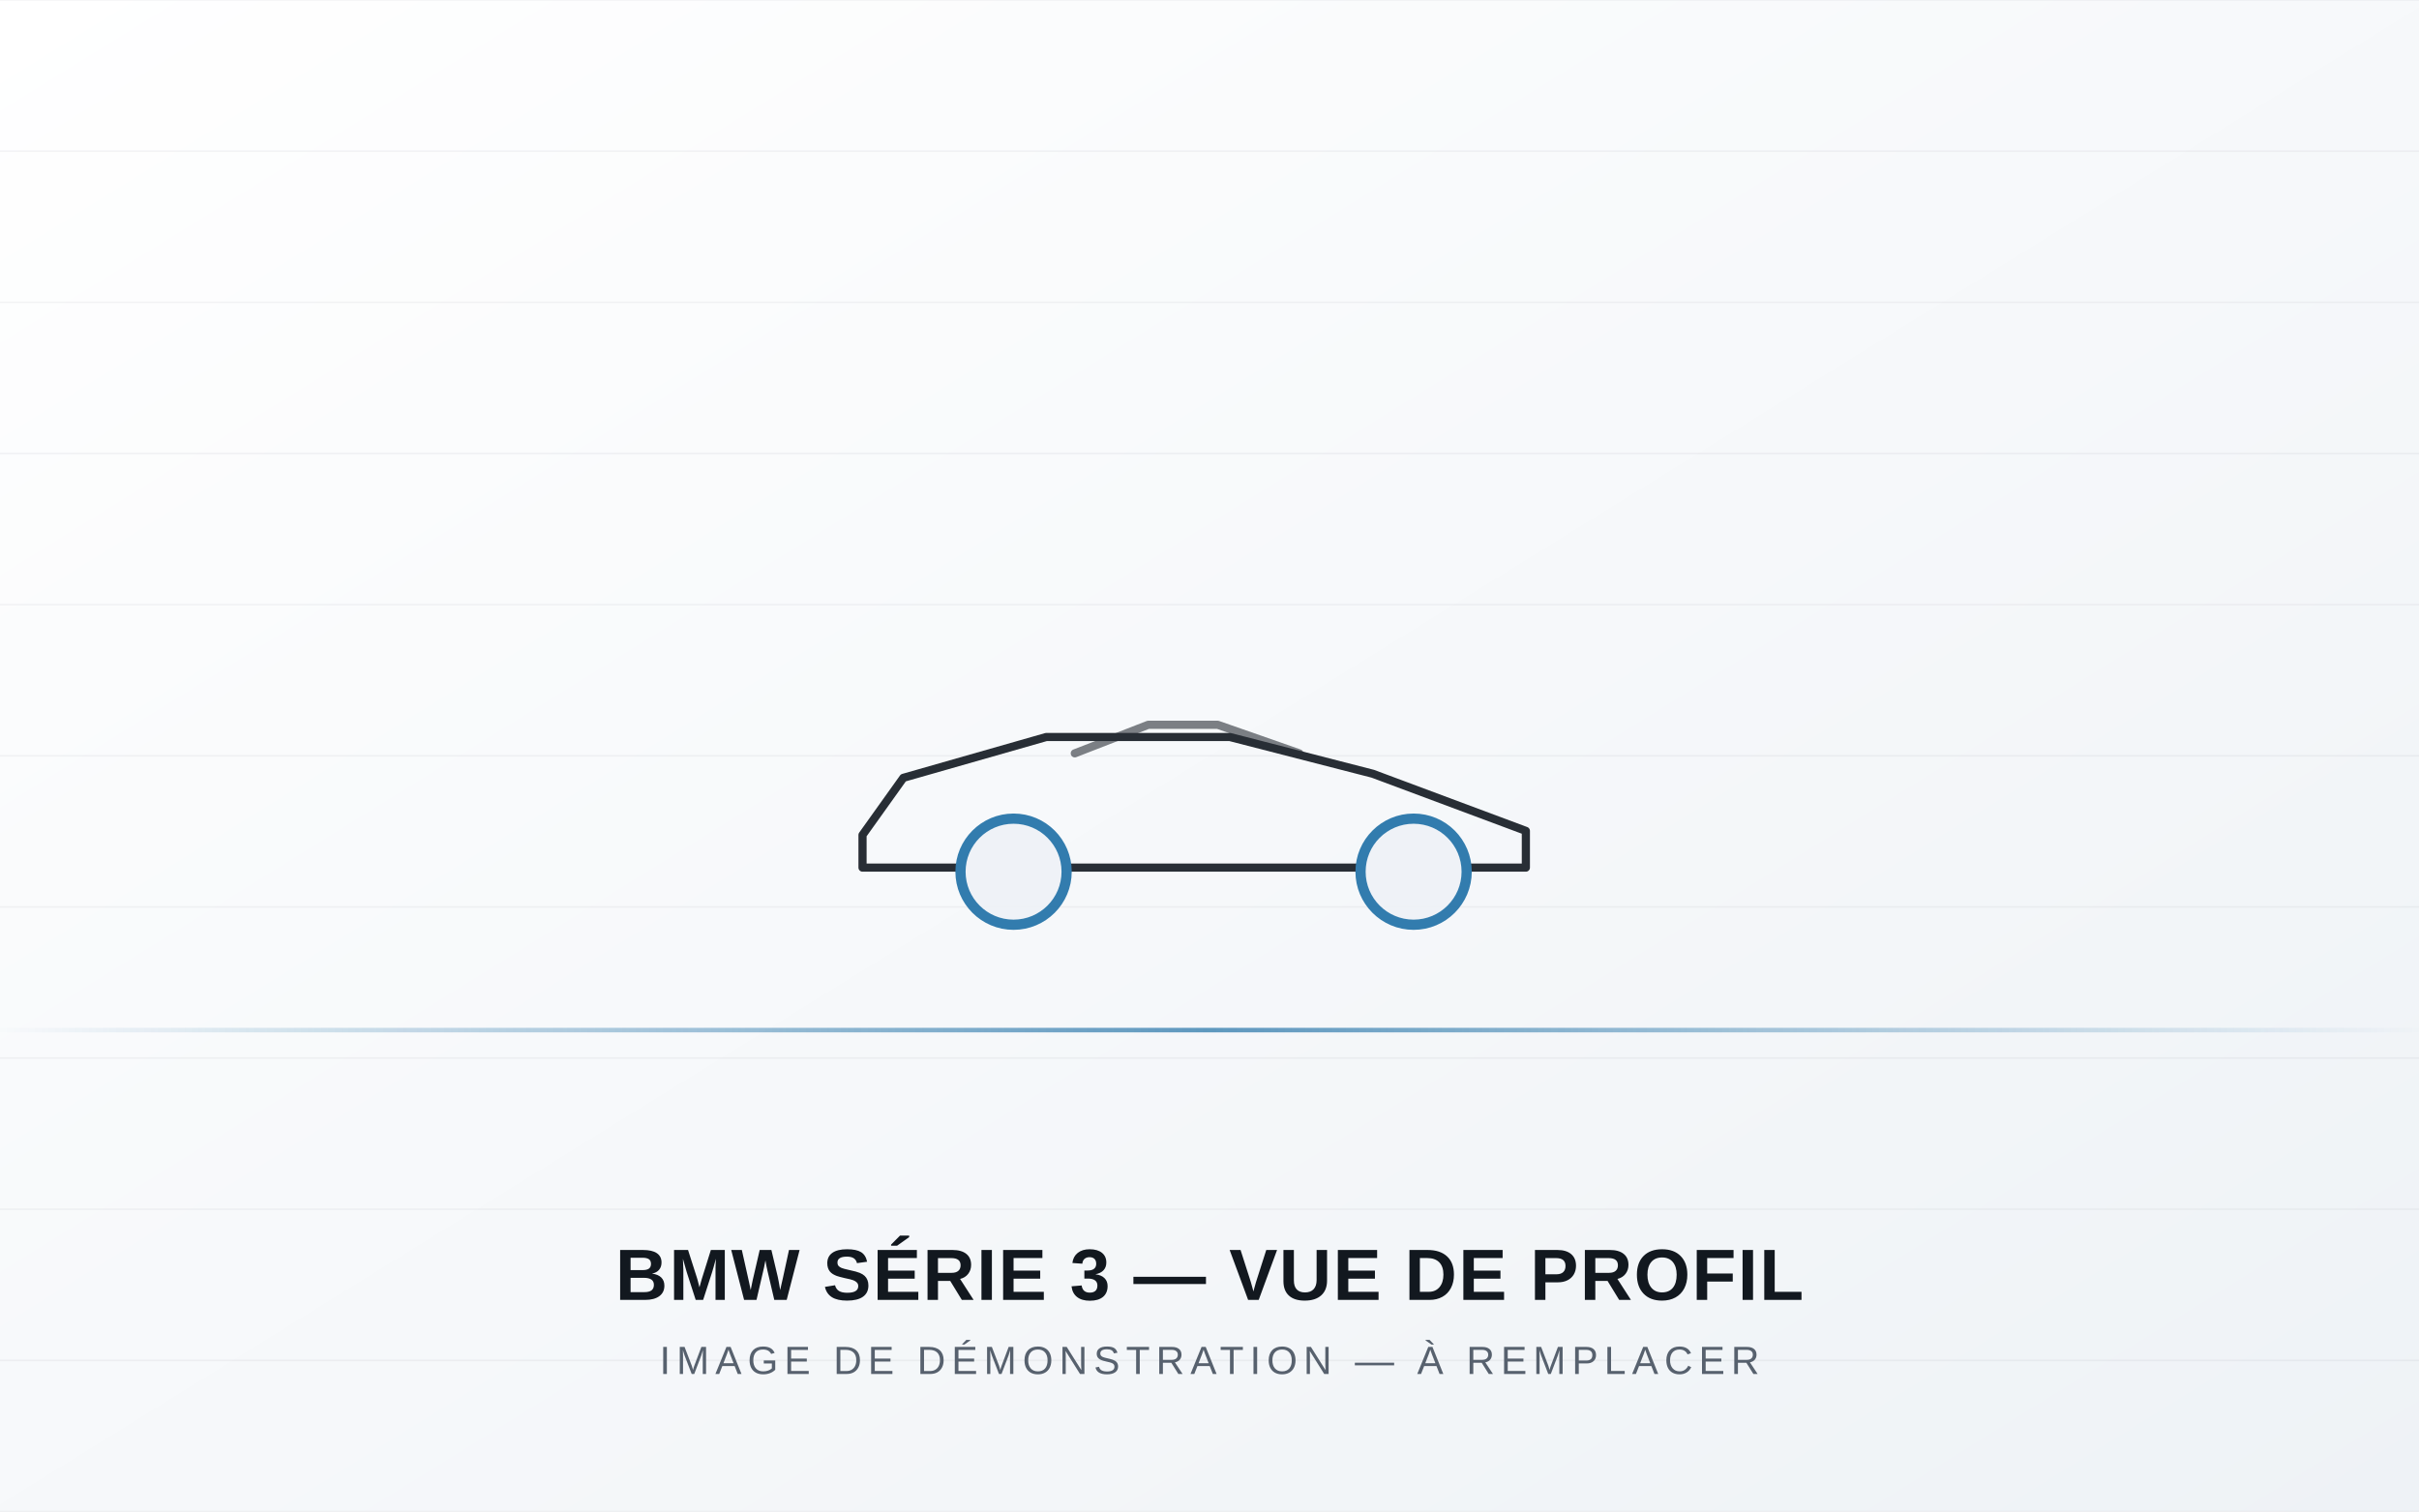
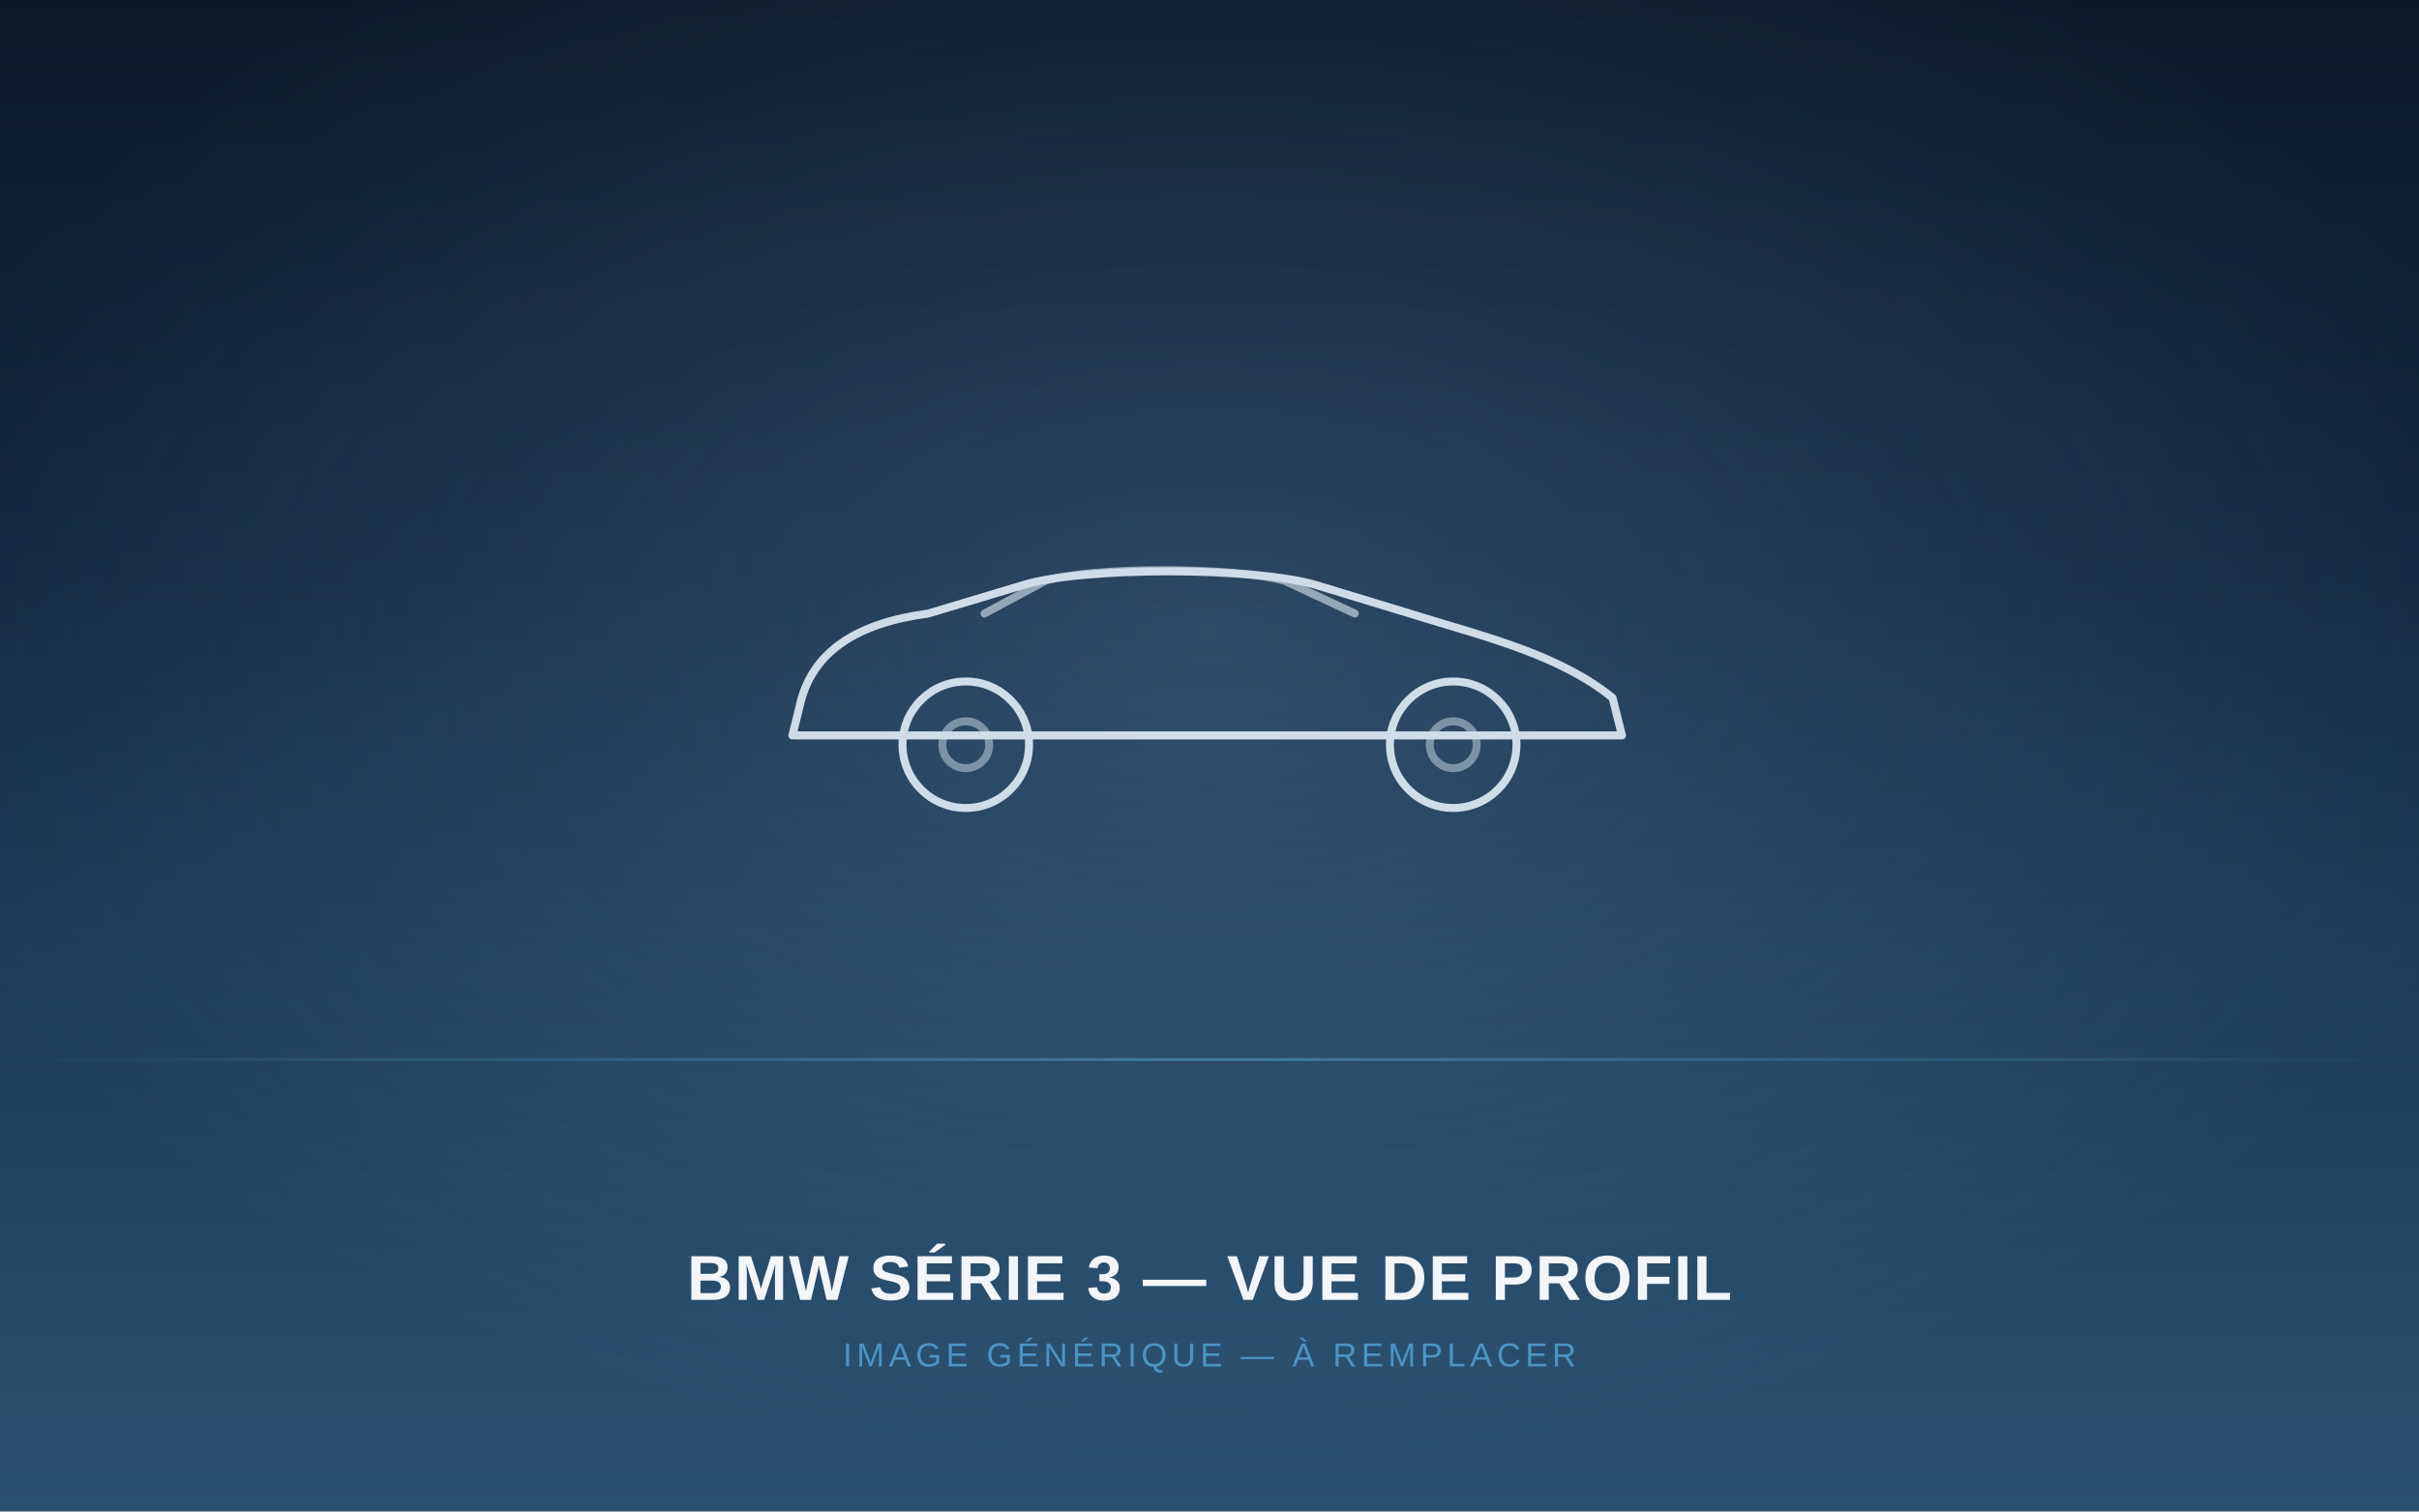
<svg xmlns="http://www.w3.org/2000/svg" width="1600" height="1000" viewBox="0 0 1600 1000">
  <defs>
-     <linearGradient id="bg" x1="0%" y1="0%" x2="100%" y2="100%">
-       <stop offset="0%" stop-color="#ffffff" />
-       <stop offset="100%" stop-color="#eef2f6" />
+     <linearGradient id="bg" x1="0%" y1="0%" x2="0%" y2="100%">
+       <stop offset="0%" stop-color="#0b1a2b" />
+       <stop offset="38%" stop-color="#12283f" />
+       <stop offset="62%" stop-color="#1d3b57" />
+       <stop offset="100%" stop-color="#2a5273" />
    </linearGradient>
+     <radialGradient id="glow" cx="50%" cy="42%" r="55%">
+       <stop offset="0%" stop-color="#8cb9e1" stop-opacity="0.22" />
+       <stop offset="100%" stop-color="#8cb9e1" stop-opacity="0" />
+     </radialGradient>
    <linearGradient id="rule" x1="0%" y1="0%" x2="100%" y2="0%">
-       <stop offset="0%" stop-color="#1d6fa5" stop-opacity="0" />
-       <stop offset="50%" stop-color="#1d6fa5" stop-opacity="0.7" />
-       <stop offset="100%" stop-color="#1d6fa5" stop-opacity="0" />
+       <stop offset="0%" stop-color="#4c93c4" stop-opacity="0" />
+       <stop offset="50%" stop-color="#4c93c4" stop-opacity="0.6" />
+       <stop offset="100%" stop-color="#4c93c4" stop-opacity="0" />
    </linearGradient>
  </defs>
  <rect width="1600" height="1000" fill="url(#bg)" />
-   <g opacity="0.07" stroke="#57616e" stroke-width="1">
-     <line x1="0" y1="0" x2="1600" y2="0" />
-     <line x1="0" y1="100" x2="1600" y2="100" />
-     <line x1="0" y1="200" x2="1600" y2="200" />
-     <line x1="0" y1="300" x2="1600" y2="300" />
-     <line x1="0" y1="400" x2="1600" y2="400" />
-     <line x1="0" y1="500" x2="1600" y2="500" />
-     <line x1="0" y1="600" x2="1600" y2="600" />
-     <line x1="0" y1="700" x2="1600" y2="700" />
-     <line x1="0" y1="800" x2="1600" y2="800" />
-     <line x1="0" y1="900" x2="1600" y2="900" />
-     <line x1="0" y1="1000" x2="1600" y2="1000" />
+   <rect width="1600" height="1000" fill="url(#glow)" />
+   <rect x="0" y="700" width="1600" height="2" fill="url(#rule)" />
+   <g transform="translate(800, 440) scale(1.55)" fill="none" stroke="#dce9f5" stroke-width="3.4" stroke-linejoin="round" stroke-linecap="round" opacity="0.92">
+     <path d="M -175 18 C -170 -6 -150 -18 -120 -22 L -80 -34 C -55 -42 20 -42 46 -34 L 92 -20 C 118 -12 150 -4 172 14 L 176 30 L -178 30 Z" />
+     <path d="M -96 -22 L -70 -36 C -50 -42 10 -42 32 -36 L 62 -22" opacity="0.65" />
+     <line x1="-176" y1="30" x2="176" y2="30" opacity="0.5" />
+     <circle cx="-104" cy="34" r="27" />
+     <circle cx="104" cy="34" r="27" />
+     <circle cx="-104" cy="34" r="10" opacity="0.5" />
+     <circle cx="104" cy="34" r="10" opacity="0.5" />
  </g>
-   <rect x="0" y="680" width="1600" height="3" fill="url(#rule)" />
-   <g transform="translate(800, 520) scale(1.35)" fill="none" stroke="#12181f" stroke-width="4" opacity="0.9" stroke-linejoin="round" stroke-linecap="round">
-     <path d="M -170 24 L -150 -4 L -80 -24 L 10 -24 L 80 -6 L 155 22 L 155 40 L -170 40 Z" />
-     <path d="M -66 -16 L -30 -30 L 4 -30 L 44 -16" opacity="0.6" />
-     <circle cx="-96" cy="42" r="26" fill="#eef2f6" stroke="#1d6fa5" stroke-width="5" />
-     <circle cx="100" cy="42" r="26" fill="#eef2f6" stroke="#1d6fa5" stroke-width="5" />
-   </g>
-   <text x="50%" y="860" text-anchor="middle" font-family="Arial, Helvetica, sans-serif" font-weight="800" font-size="48" fill="#12181f" letter-spacing="1">BMW SÉRIE 3 — VUE DE PROFIL</text>
-   <text x="50%" y="909" text-anchor="middle" font-family="Arial, Helvetica, sans-serif" font-size="26" fill="#57616e" letter-spacing="4">IMAGE DE DÉMONSTRATION — À REMPLACER</text>
+   <text x="50%" y="860" text-anchor="middle" font-family="Arial, Helvetica, sans-serif" font-weight="700" font-size="42" fill="#f2f6fa" letter-spacing="1">BMW SÉRIE 3 — VUE DE PROFIL</text>
+   <text x="50%" y="904" text-anchor="middle" font-family="Arial, Helvetica, sans-serif" font-size="22" fill="#4c93c4" letter-spacing="3">IMAGE GÉNÉRIQUE — À REMPLACER</text>
</svg>
